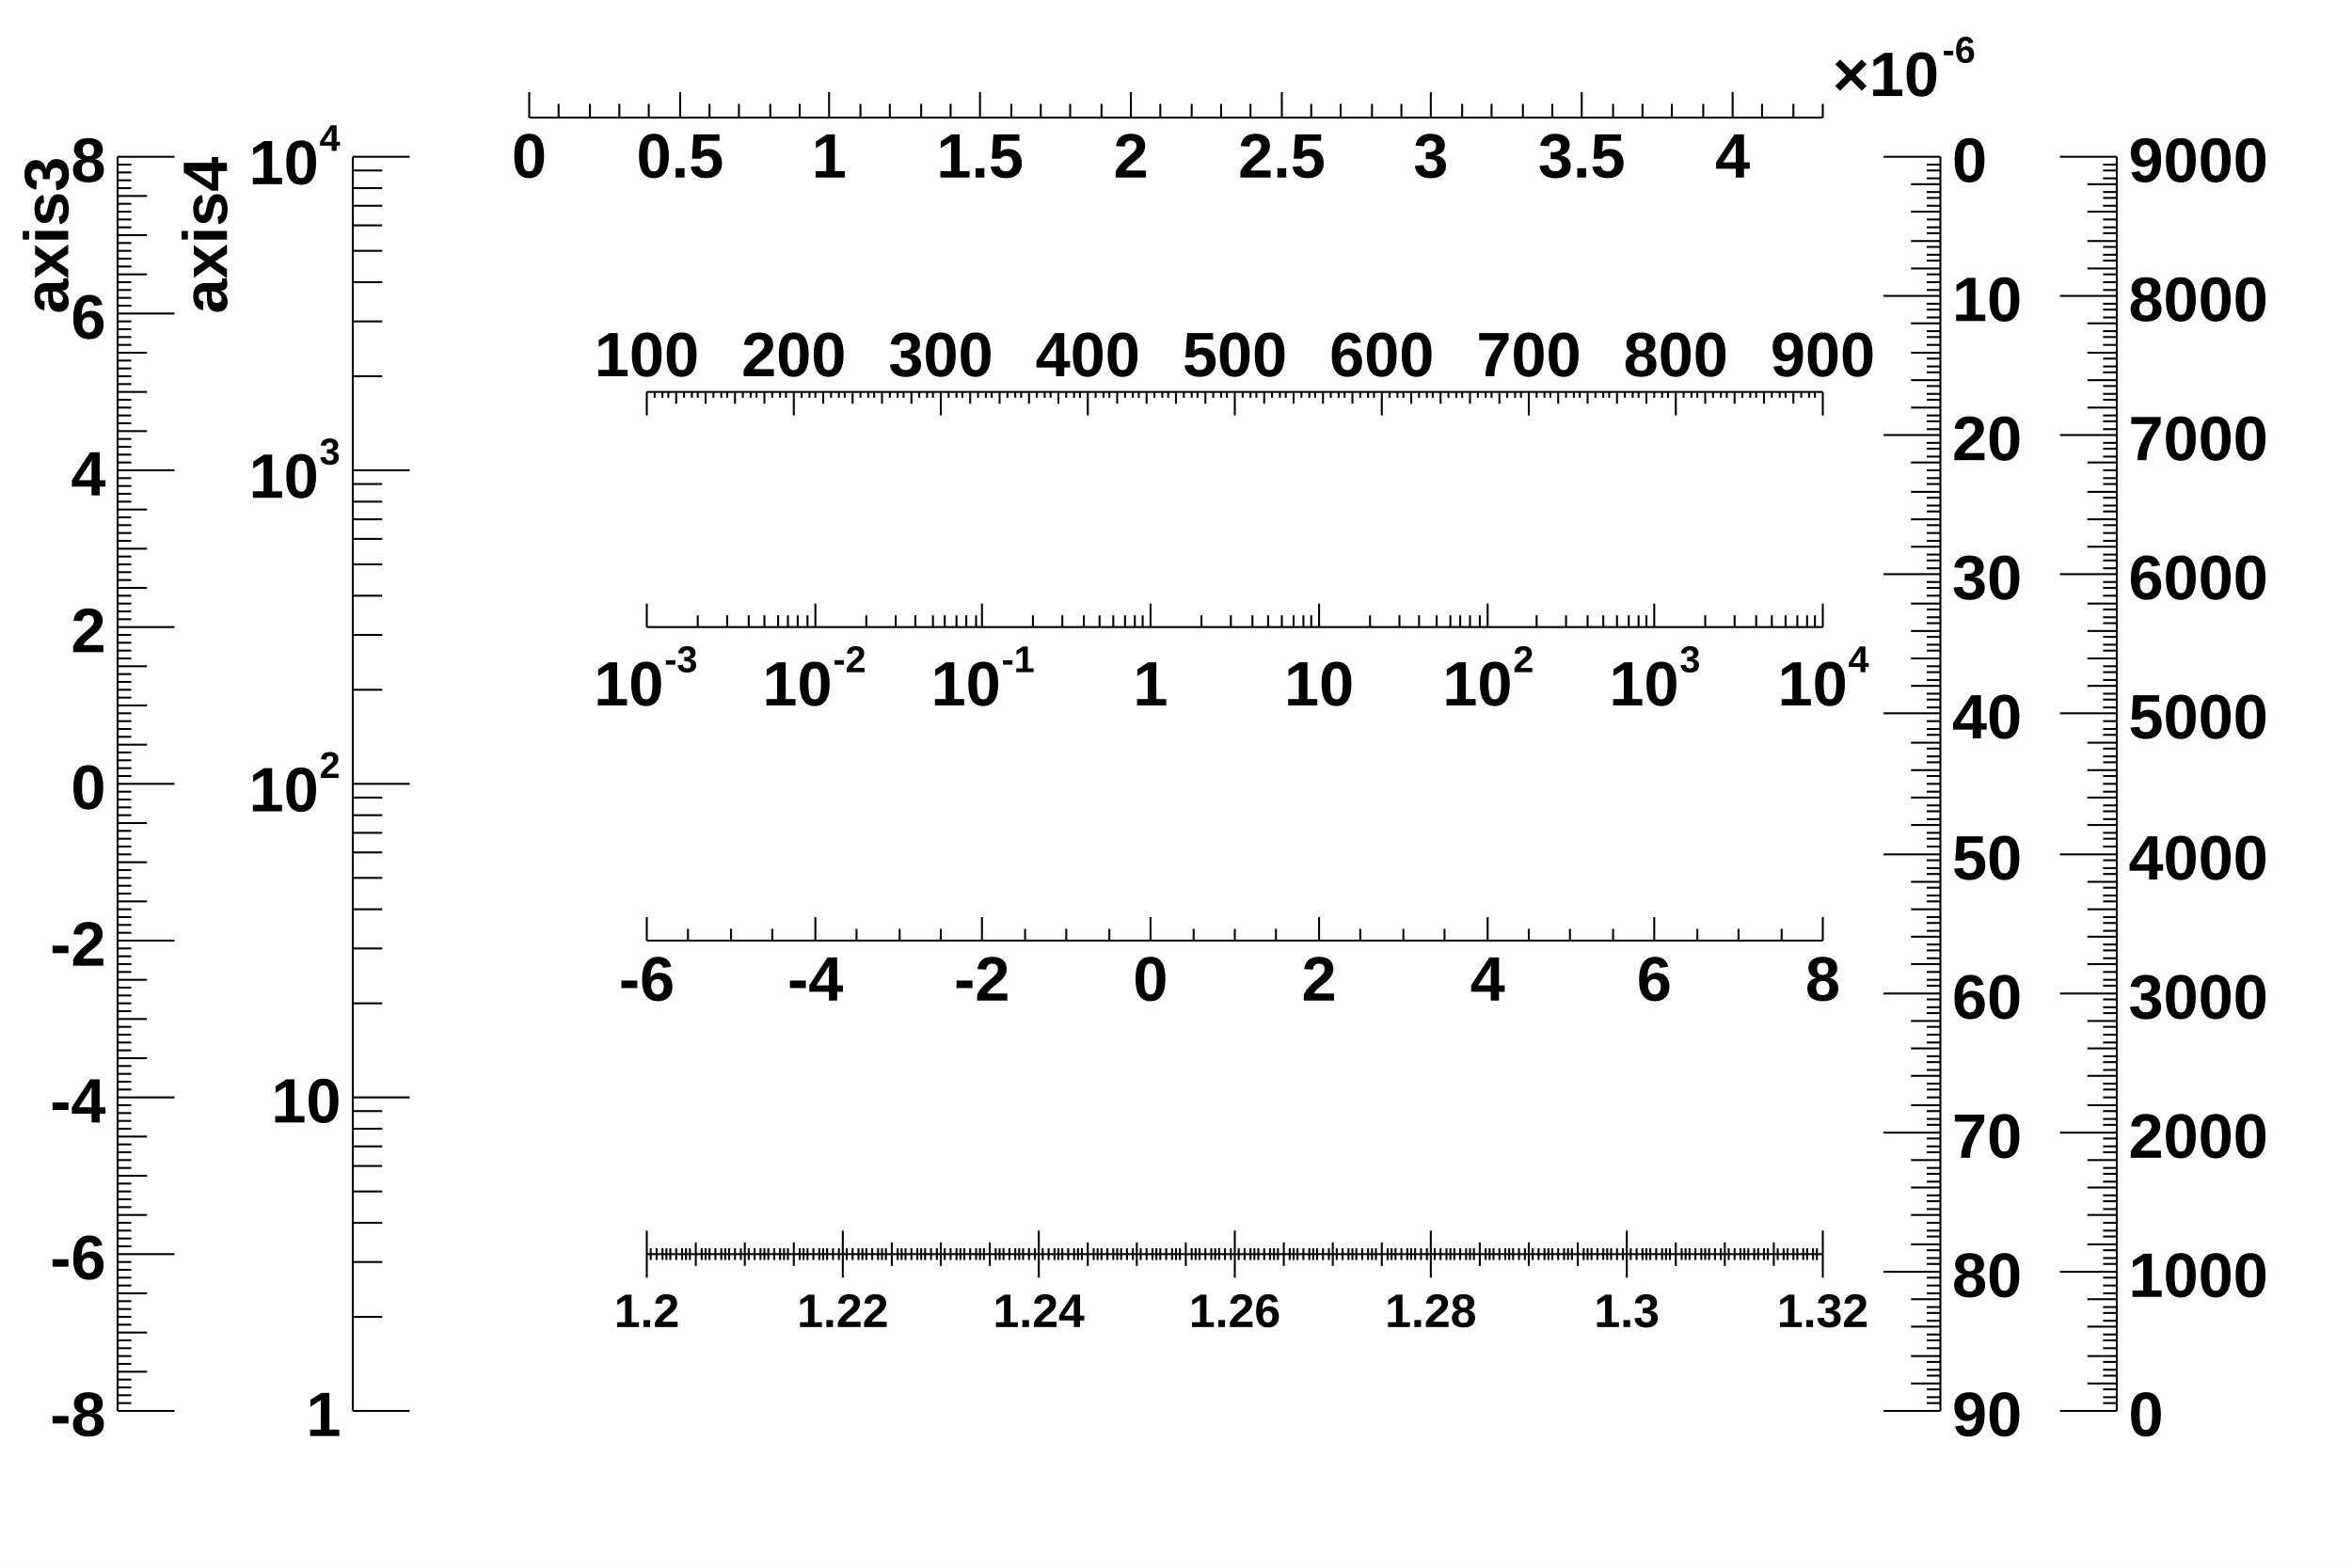
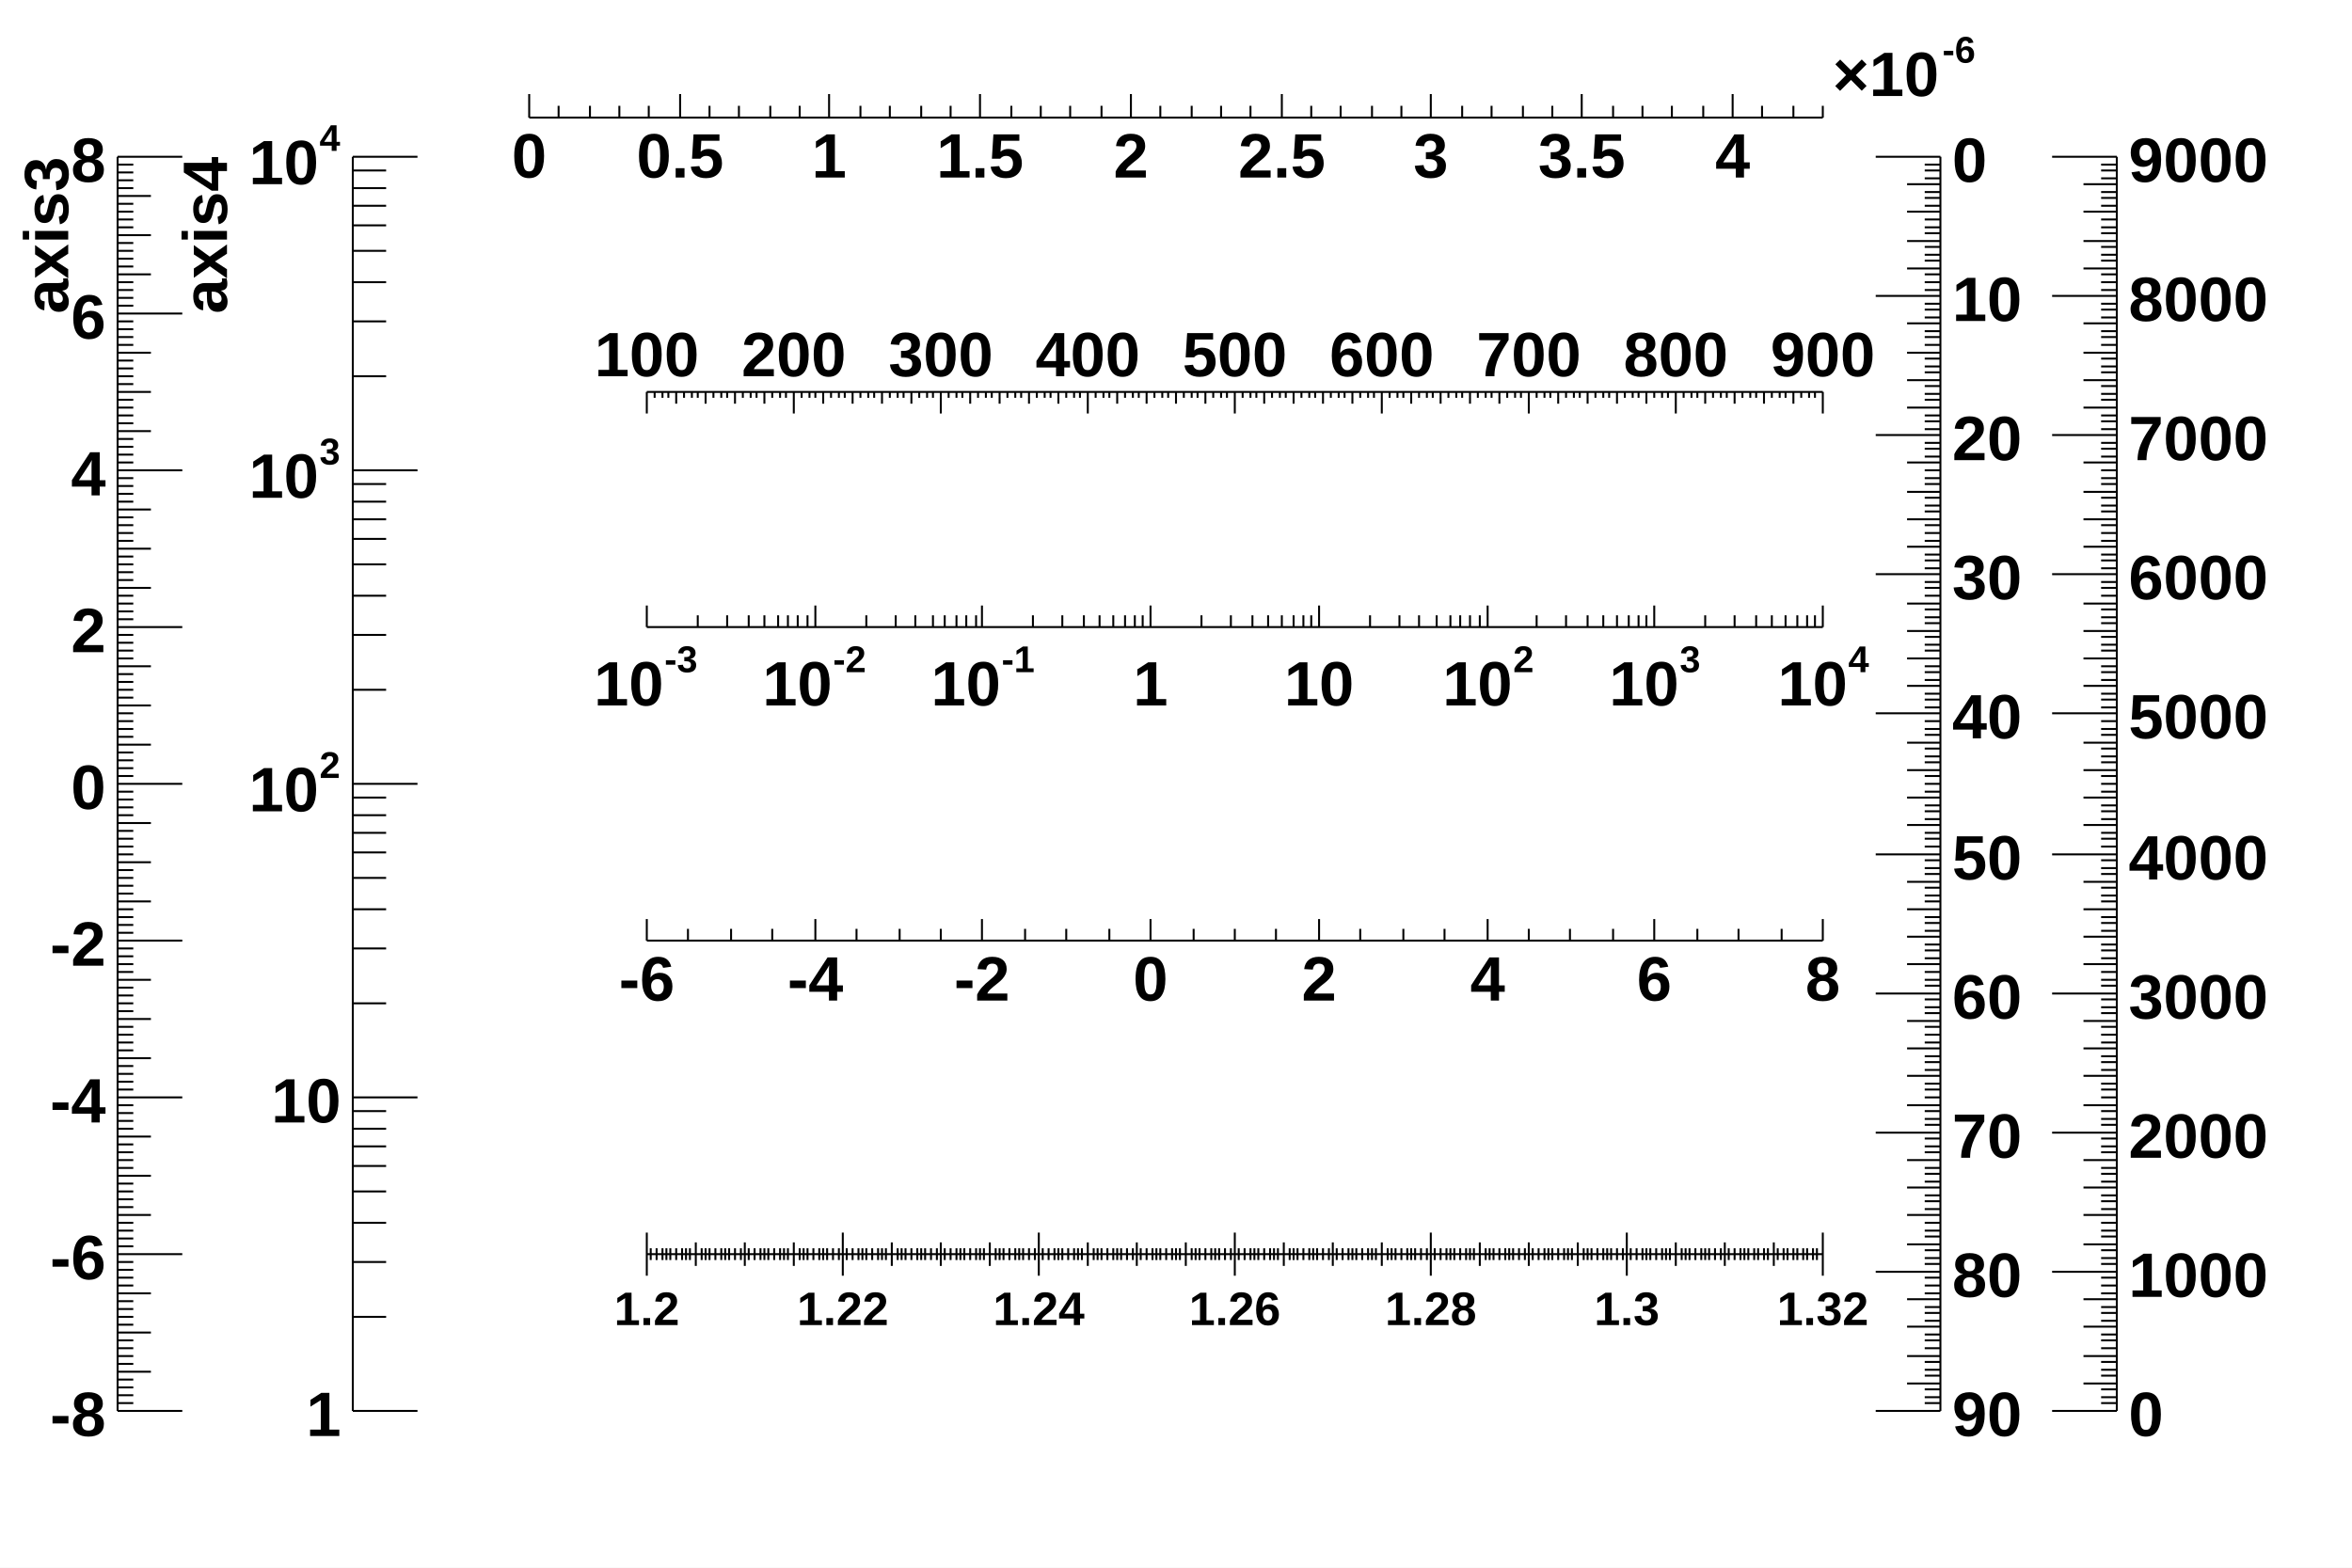
<svg xmlns="http://www.w3.org/2000/svg" viewBox="0 0 1200 800" preserveAspectRatio="none" width="1200" height="800">
  <path d="M0,0H1200V800H0Z" style="fill: #ffffff;" />
  <g>
    <g transform="translate(330,480)">
-       <path d="M0,0h600M0,-12V0M21,-6V0M43,-6V0M64,-6V0M86,-12V0M107,-6V0M129,-6V0M150,-6V0M171,-12V0M193,-6V0M214,-6V0M236,-6V0M257,-12V0M279,-6V0M300,-6V0M321,-6V0M343,-12V0M364,-6V0M386,-6V0M407,-6V0M429,-12V0M450,-6V0M471,-6V0M493,-6V0M514,-12V0M536,-6V0M557,-6V0M579,-6V0M600,-12V0" style="stroke: #000000; stroke-width: 1;" />
+       <path d="M0,0h600M0,-11V0M21,-6V0M43,-6V0M64,-6V0M86,-11V0M107,-6V0M129,-6V0M150,-6V0M171,-11V0M193,-6V0M214,-6V0M236,-6V0M257,-11V0M279,-6V0M300,-6V0M321,-6V0M343,-11V0M364,-6V0M386,-6V0M407,-6V0M429,-11V0M450,-6V0M471,-6V0M493,-6V0M514,-11V0M536,-6V0M557,-6V0M579,-6V0M600,-11V0" style="stroke: #000000; stroke-width: 1;" />
      <g font-family="Arial" font-size="32" space="preserve" font-weight="bold" fill="#000000" text-anchor="middle">
        <text dy=".8em" transform="translate(0,5)">-6</text>
        <text dy=".8em" transform="translate(86,5)">-4</text>
        <text dy=".8em" transform="translate(171,5)">-2</text>
        <text dy=".8em" transform="translate(257,5)">0</text>
        <text dy=".8em" transform="translate(343,5)">2</text>
        <text dy=".8em" transform="translate(429,5)">4</text>
        <text dy=".8em" transform="translate(514,5)">6</text>
        <text dy=".8em" transform="translate(600,5)">8</text>
      </g>
    </g>
    <g transform="translate(330,320)">
-       <path d="M0,0h600M0,-12V0M26,-6V0M41,-6V0M52,-6V0M60,-6V0M67,-6V0M72,-6V0M77,-6V0M82,-6V0M86,-12V0M112,-6V0M127,-6V0M137,-6V0M146,-6V0M152,-6V0M158,-6V0M163,-6V0M168,-6V0M171,-12V0M197,-6V0M212,-6V0M223,-6V0M231,-6V0M238,-6V0M244,-6V0M249,-6V0M253,-6V0M257,-12V0M283,-6V0M298,-6V0M309,-6V0M317,-6V0M324,-6V0M330,-6V0M335,-6V0M339,-6V0M343,-12V0M369,-6V0M384,-6V0M394,-6V0M403,-6V0M410,-6V0M415,-6V0M420,-6V0M425,-6V0M429,-12V0M454,-6V0M469,-6V0M480,-6V0M488,-6V0M495,-6V0M501,-6V0M506,-6V0M510,-6V0M514,-12V0M540,-6V0M555,-6V0M566,-6V0M574,-6V0M581,-6V0M587,-6V0M592,-6V0M596,-6V0M600,-12V0" style="stroke: #000000; stroke-width: 1;" />
+       <path d="M0,0h600M0,-11V0M26,-6V0M41,-6V0M52,-6V0M60,-6V0M67,-6V0M72,-6V0M77,-6V0M82,-6V0M86,-11V0M112,-6V0M127,-6V0M137,-6V0M146,-6V0M152,-6V0M158,-6V0M163,-6V0M168,-6V0M171,-11V0M197,-6V0M212,-6V0M223,-6V0M231,-6V0M238,-6V0M244,-6V0M249,-6V0M253,-6V0M257,-11V0M283,-6V0M298,-6V0M309,-6V0M317,-6V0M324,-6V0M330,-6V0M335,-6V0M339,-6V0M343,-11V0M369,-6V0M384,-6V0M394,-6V0M403,-6V0M410,-6V0M415,-6V0M420,-6V0M425,-6V0M429,-11V0M454,-6V0M469,-6V0M480,-6V0M488,-6V0M495,-6V0M501,-6V0M506,-6V0M510,-6V0M514,-11V0M540,-6V0M555,-6V0M566,-6V0M574,-6V0M581,-6V0M587,-6V0M592,-6V0M596,-6V0M600,-11V0" style="stroke: #000000; stroke-width: 1;" />
      <g font-family="Arial" font-size="32" space="preserve" font-weight="bold">
        <g transform="translate(-27,40)">
          <text fill="#000000" font-size="32">10</text>
          <text fill="#000000" font-size="19" transform="translate(36,-17)">-3</text>
        </g>
        <g transform="translate(59,40)">
          <text fill="#000000" font-size="32">10</text>
          <text fill="#000000" font-size="19" transform="translate(36,-17)">-2</text>
        </g>
        <g transform="translate(145,40)">
          <text fill="#000000" font-size="32">10</text>
          <text fill="#000000" font-size="19" transform="translate(36,-17)">-1</text>
        </g>
        <text fill="#000000" text-anchor="middle" transform="translate(257,40)">1</text>
        <text fill="#000000" text-anchor="middle" transform="translate(343,40)">10</text>
        <g transform="translate(406,40)">
          <text fill="#000000" font-size="32">10</text>
          <text fill="#000000" font-size="19" transform="translate(36,-17)">2</text>
        </g>
        <g transform="translate(491,40)">
          <text fill="#000000" font-size="32">10</text>
          <text fill="#000000" font-size="19" transform="translate(36,-17)">3</text>
        </g>
        <g transform="translate(577,40)">
          <text fill="#000000" font-size="32">10</text>
          <text fill="#000000" font-size="19" transform="translate(36,-17)">4</text>
        </g>
      </g>
    </g>
    <g transform="translate(60,80)">
-       <path d="M0,0v640M29,640H0M7,636H0M7,632H0M7,628H0M7,624H0M15,620H0M7,616H0M7,612H0M7,608H0M7,604H0M15,600H0M7,596H0M7,592H0M7,588H0M7,584H0M15,580H0M7,576H0M7,572H0M7,568H0M7,564H0M29,560H0M7,556H0M7,552H0M7,548H0M7,544H0M15,540H0M7,536H0M7,532H0M7,528H0M7,524H0M15,520H0M7,516H0M7,512H0M7,508H0M7,504H0M15,500H0M7,496H0M7,492H0M7,488H0M7,484H0M29,480H0M7,476H0M7,472H0M7,468H0M7,464H0M15,460H0M7,456H0M7,452H0M7,448H0M7,444H0M15,440H0M7,436H0M7,432H0M7,428H0M7,424H0M15,420H0M7,416H0M7,412H0M7,408H0M7,404H0M29,400H0M7,396H0M7,392H0M7,388H0M7,384H0M15,380H0M7,376H0M7,372H0M7,368H0M7,364H0M15,360H0M7,356H0M7,352H0M7,348H0M7,344H0M15,340H0M7,336H0M7,332H0M7,328H0M7,324H0M29,320H0M7,316H0M7,312H0M7,308H0M7,304H0M15,300H0M7,296H0M7,292H0M7,288H0M7,284H0M15,280H0M7,276H0M7,272H0M7,268H0M7,264H0M15,260H0M7,256H0M7,252H0M7,248H0M7,244H0M29,240H0M7,236H0M7,232H0M7,228H0M7,224H0M15,220H0M7,216H0M7,212H0M7,208H0M7,204H0M15,200H0M7,196H0M7,192H0M7,188H0M7,184H0M15,180H0M7,176H0M7,172H0M7,168H0M7,164H0M29,160H0M7,156H0M7,152H0M7,148H0M7,144H0M15,140H0M7,136H0M7,132H0M7,128H0M7,124H0M15,120H0M7,116H0M7,112H0M7,108H0M7,104H0M15,100H0M7,96H0M7,92H0M7,88H0M7,84H0M29,80H0M7,76H0M7,72H0M7,68H0M7,64H0M15,60H0M7,56H0M7,52H0M7,48H0M7,44H0M15,40H0M7,36H0M7,32H0M7,28H0M7,24H0M15,20H0M7,16H0M7,12H0M7,8H0M7,4H0M29,0H0" style="stroke: #000000; stroke-width: 1;" />
+       <path d="M0,0v640M33,640H0M8,636H0M8,632H0M8,628H0M8,624H0M17,620H0M8,616H0M8,612H0M8,608H0M8,604H0M17,600H0M8,596H0M8,592H0M8,588H0M8,584H0M17,580H0M8,576H0M8,572H0M8,568H0M8,564H0M33,560H0M8,556H0M8,552H0M8,548H0M8,544H0M17,540H0M8,536H0M8,532H0M8,528H0M8,524H0M17,520H0M8,516H0M8,512H0M8,508H0M8,504H0M17,500H0M8,496H0M8,492H0M8,488H0M8,484H0M33,480H0M8,476H0M8,472H0M8,468H0M8,464H0M17,460H0M8,456H0M8,452H0M8,448H0M8,444H0M17,440H0M8,436H0M8,432H0M8,428H0M8,424H0M17,420H0M8,416H0M8,412H0M8,408H0M8,404H0M33,400H0M8,396H0M8,392H0M8,388H0M8,384H0M17,380H0M8,376H0M8,372H0M8,368H0M8,364H0M17,360H0M8,356H0M8,352H0M8,348H0M8,344H0M17,340H0M8,336H0M8,332H0M8,328H0M8,324H0M33,320H0M8,316H0M8,312H0M8,308H0M8,304H0M17,300H0M8,296H0M8,292H0M8,288H0M8,284H0M17,280H0M8,276H0M8,272H0M8,268H0M8,264H0M17,260H0M8,256H0M8,252H0M8,248H0M8,244H0M33,240H0M8,236H0M8,232H0M8,228H0M8,224H0M17,220H0M8,216H0M8,212H0M8,208H0M8,204H0M17,200H0M8,196H0M8,192H0M8,188H0M8,184H0M17,180H0M8,176H0M8,172H0M8,168H0M8,164H0M33,160H0M8,156H0M8,152H0M8,148H0M8,144H0M17,140H0M8,136H0M8,132H0M8,128H0M8,124H0M17,120H0M8,116H0M8,112H0M8,108H0M8,104H0M17,100H0M8,96H0M8,92H0M8,88H0M8,84H0M33,80H0M8,76H0M8,72H0M8,68H0M8,64H0M17,60H0M8,56H0M8,52H0M8,48H0M8,44H0M17,40H0M8,36H0M8,32H0M8,28H0M8,24H0M17,20H0M8,16H0M8,12H0M8,8H0M8,4H0M33,0H0" style="stroke: #000000; stroke-width: 1;" />
      <g font-family="Arial" font-size="32" space="preserve" font-weight="bold" fill="#000000" text-anchor="end">
        <text dy=".4em" transform="translate(-6,640)">-8</text>
        <text dy=".4em" transform="translate(-6,560)">-6</text>
        <text dy=".4em" transform="translate(-6,480)">-4</text>
        <text dy=".4em" transform="translate(-6,400)">-2</text>
        <text dy=".4em" transform="translate(-6,320)">0</text>
        <text dy=".4em" transform="translate(-6,240)">2</text>
        <text dy=".4em" transform="translate(-6,160)">4</text>
        <text dy=".4em" transform="translate(-6,80)">6</text>
        <text dy=".4em" transform="translate(-6)">8</text>
      </g>
      <g font-family="Arial" font-size="32" space="preserve" font-weight="bold" transform="translate(-38)">
        <text fill="#000000" text-anchor="end" dy=".4em" transform="rotate(270)">axis3</text>
      </g>
    </g>
    <g transform="translate(180,80)">
-       <path d="M0,0v640M29,640H0M15,592H0M15,564H0M15,544H0M15,528H0M15,515H0M15,505H0M15,496H0M15,487H0M29,480H0M15,432H0M15,404H0M15,384H0M15,368H0M15,355H0M15,345H0M15,336H0M15,327H0M29,320H0M15,272H0M15,244H0M15,224H0M15,208H0M15,195H0M15,185H0M15,176H0M15,167H0M29,160H0M15,112H0M15,84H0M15,64H0M15,48H0M15,35H0M15,25H0M15,16H0M15,7H0M29,0H0" style="stroke: #000000; stroke-width: 1;" />
+       <path d="M0,0v640M33,640H0M17,592H0M17,564H0M17,544H0M17,528H0M17,515H0M17,505H0M17,496H0M17,487H0M33,480H0M17,432H0M17,404H0M17,384H0M17,368H0M17,355H0M17,345H0M17,336H0M17,327H0M33,320H0M17,272H0M17,244H0M17,224H0M17,208H0M17,195H0M17,185H0M17,176H0M17,167H0M33,160H0M17,112H0M17,84H0M17,64H0M17,48H0M17,35H0M17,25H0M17,16H0M17,7H0M33,0H0" style="stroke: #000000; stroke-width: 1;" />
      <g font-family="Arial" font-size="32" space="preserve" font-weight="bold">
        <text fill="#000000" text-anchor="end" dy=".4em" transform="translate(-6,640)">1</text>
        <text fill="#000000" text-anchor="end" dy=".4em" transform="translate(-6,480)">10</text>
        <g transform="translate(-53,334)">
          <text fill="#000000" font-size="32">10</text>
          <text fill="#000000" font-size="19" transform="translate(36,-17)">2</text>
        </g>
        <g transform="translate(-53,174)">
          <text fill="#000000" font-size="32">10</text>
          <text fill="#000000" font-size="19" transform="translate(36,-17)">3</text>
        </g>
        <g transform="translate(-53,14)">
          <text fill="#000000" font-size="32">10</text>
          <text fill="#000000" font-size="19" transform="translate(36,-17)">4</text>
        </g>
      </g>
      <g font-family="Arial" font-size="32" space="preserve" font-weight="bold" transform="translate(-77)">
        <text fill="#000000" text-anchor="end" dy=".4em" transform="rotate(270)">axis4</text>
      </g>
    </g>
    <g transform="translate(330,640)">
-       <path d="M0,0h600M0,-12V12M2,-3V3M5,-3V3M8,-3V3M10,-3V3M12,-3V3M15,-3V3M18,-3V3M20,-3V3M22,-3V3M25,-6V6M28,-3V3M30,-3V3M32,-3V3M35,-3V3M38,-3V3M40,-3V3M42,-3V3M45,-3V3M48,-3V3M50,-6V6M52,-3V3M55,-3V3M58,-3V3M60,-3V3M62,-3V3M65,-3V3M68,-3V3M70,-3V3M72,-3V3M75,-6V6M78,-3V3M80,-3V3M82,-3V3M85,-3V3M88,-3V3M90,-3V3M92,-3V3M95,-3V3M98,-3V3M100,-12V12M102,-3V3M105,-3V3M108,-3V3M110,-3V3M112,-3V3M115,-3V3M118,-3V3M120,-3V3M122,-3V3M125,-6V6M128,-3V3M130,-3V3M132,-3V3M135,-3V3M138,-3V3M140,-3V3M142,-3V3M145,-3V3M148,-3V3M150,-6V6M152,-3V3M155,-3V3M158,-3V3M160,-3V3M162,-3V3M165,-3V3M168,-3V3M170,-3V3M172,-3V3M175,-6V6M178,-3V3M180,-3V3M182,-3V3M185,-3V3M188,-3V3M190,-3V3M192,-3V3M195,-3V3M198,-3V3M200,-12V12M202,-3V3M205,-3V3M208,-3V3M210,-3V3M212,-3V3M215,-3V3M218,-3V3M220,-3V3M222,-3V3M225,-6V6M228,-3V3M230,-3V3M232,-3V3M235,-3V3M238,-3V3M240,-3V3M242,-3V3M245,-3V3M248,-3V3M250,-6V6M252,-3V3M255,-3V3M258,-3V3M260,-3V3M262,-3V3M265,-3V3M268,-3V3M270,-3V3M272,-3V3M275,-6V6M278,-3V3M280,-3V3M282,-3V3M285,-3V3M288,-3V3M290,-3V3M292,-3V3M295,-3V3M298,-3V3M300,-12V12M302,-3V3M305,-3V3M308,-3V3M310,-3V3M312,-3V3M315,-3V3M318,-3V3M320,-3V3M322,-3V3M325,-6V6M328,-3V3M330,-3V3M332,-3V3M335,-3V3M338,-3V3M340,-3V3M342,-3V3M345,-3V3M348,-3V3M350,-6V6M352,-3V3M355,-3V3M358,-3V3M360,-3V3M362,-3V3M365,-3V3M368,-3V3M370,-3V3M372,-3V3M375,-6V6M378,-3V3M380,-3V3M382,-3V3M385,-3V3M388,-3V3M390,-3V3M392,-3V3M395,-3V3M398,-3V3M400,-12V12M402,-3V3M405,-3V3M408,-3V3M410,-3V3M412,-3V3M415,-3V3M418,-3V3M420,-3V3M422,-3V3M425,-6V6M428,-3V3M430,-3V3M432,-3V3M435,-3V3M438,-3V3M440,-3V3M442,-3V3M445,-3V3M448,-3V3M450,-6V6M452,-3V3M455,-3V3M458,-3V3M460,-3V3M462,-3V3M465,-3V3M468,-3V3M470,-3V3M472,-3V3M475,-6V6M478,-3V3M480,-3V3M482,-3V3M485,-3V3M488,-3V3M490,-3V3M492,-3V3M495,-3V3M498,-3V3M500,-12V12M502,-3V3M505,-3V3M508,-3V3M510,-3V3M512,-3V3M515,-3V3M518,-3V3M520,-3V3M522,-3V3M525,-6V6M528,-3V3M530,-3V3M532,-3V3M535,-3V3M538,-3V3M540,-3V3M542,-3V3M545,-3V3M548,-3V3M550,-6V6M552,-3V3M555,-3V3M558,-3V3M560,-3V3M562,-3V3M565,-3V3M567,-3V3M570,-3V3M572,-3V3M575,-6V6M577,-3V3M580,-3V3M582,-3V3M585,-3V3M587,-3V3M590,-3V3M592,-3V3M595,-3V3M597,-3V3M600,-12V12" style="stroke: #000000; stroke-width: 1;" />
+       <path d="M0,0h600M0,-11V11M2,-3V3M5,-3V3M8,-3V3M10,-3V3M12,-3V3M15,-3V3M18,-3V3M20,-3V3M22,-3V3M25,-6V6M28,-3V3M30,-3V3M32,-3V3M35,-3V3M38,-3V3M40,-3V3M42,-3V3M45,-3V3M48,-3V3M50,-6V6M52,-3V3M55,-3V3M58,-3V3M60,-3V3M62,-3V3M65,-3V3M68,-3V3M70,-3V3M72,-3V3M75,-6V6M78,-3V3M80,-3V3M82,-3V3M85,-3V3M88,-3V3M90,-3V3M92,-3V3M95,-3V3M98,-3V3M100,-11V11M102,-3V3M105,-3V3M108,-3V3M110,-3V3M112,-3V3M115,-3V3M118,-3V3M120,-3V3M122,-3V3M125,-6V6M128,-3V3M130,-3V3M132,-3V3M135,-3V3M138,-3V3M140,-3V3M142,-3V3M145,-3V3M148,-3V3M150,-6V6M152,-3V3M155,-3V3M158,-3V3M160,-3V3M162,-3V3M165,-3V3M168,-3V3M170,-3V3M172,-3V3M175,-6V6M178,-3V3M180,-3V3M182,-3V3M185,-3V3M188,-3V3M190,-3V3M192,-3V3M195,-3V3M198,-3V3M200,-11V11M202,-3V3M205,-3V3M208,-3V3M210,-3V3M212,-3V3M215,-3V3M218,-3V3M220,-3V3M222,-3V3M225,-6V6M228,-3V3M230,-3V3M232,-3V3M235,-3V3M238,-3V3M240,-3V3M242,-3V3M245,-3V3M248,-3V3M250,-6V6M252,-3V3M255,-3V3M258,-3V3M260,-3V3M262,-3V3M265,-3V3M268,-3V3M270,-3V3M272,-3V3M275,-6V6M278,-3V3M280,-3V3M282,-3V3M285,-3V3M288,-3V3M290,-3V3M292,-3V3M295,-3V3M298,-3V3M300,-11V11M302,-3V3M305,-3V3M308,-3V3M310,-3V3M312,-3V3M315,-3V3M318,-3V3M320,-3V3M322,-3V3M325,-6V6M328,-3V3M330,-3V3M332,-3V3M335,-3V3M338,-3V3M340,-3V3M342,-3V3M345,-3V3M348,-3V3M350,-6V6M352,-3V3M355,-3V3M358,-3V3M360,-3V3M362,-3V3M365,-3V3M368,-3V3M370,-3V3M372,-3V3M375,-6V6M378,-3V3M380,-3V3M382,-3V3M385,-3V3M388,-3V3M390,-3V3M392,-3V3M395,-3V3M398,-3V3M400,-11V11M402,-3V3M405,-3V3M408,-3V3M410,-3V3M412,-3V3M415,-3V3M418,-3V3M420,-3V3M422,-3V3M425,-6V6M428,-3V3M430,-3V3M432,-3V3M435,-3V3M438,-3V3M440,-3V3M442,-3V3M445,-3V3M448,-3V3M450,-6V6M452,-3V3M455,-3V3M458,-3V3M460,-3V3M462,-3V3M465,-3V3M468,-3V3M470,-3V3M472,-3V3M475,-6V6M478,-3V3M480,-3V3M482,-3V3M485,-3V3M488,-3V3M490,-3V3M492,-3V3M495,-3V3M498,-3V3M500,-11V11M502,-3V3M505,-3V3M508,-3V3M510,-3V3M512,-3V3M515,-3V3M518,-3V3M520,-3V3M522,-3V3M525,-6V6M528,-3V3M530,-3V3M532,-3V3M535,-3V3M538,-3V3M540,-3V3M542,-3V3M545,-3V3M548,-3V3M550,-6V6M552,-3V3M555,-3V3M558,-3V3M560,-3V3M562,-3V3M565,-3V3M567,-3V3M570,-3V3M572,-3V3M575,-6V6M577,-3V3M580,-3V3M582,-3V3M585,-3V3M587,-3V3M590,-3V3M592,-3V3M595,-3V3M597,-3V3M600,-11V11" style="stroke: #000000; stroke-width: 1;" />
      <g font-family="Arial" font-size="24" space="preserve" font-weight="bold" fill="#000000" text-anchor="middle">
-         <text dy=".8em" transform="translate(0,18)">1.2</text>
-         <text dy=".8em" transform="translate(100,18)">1.22</text>
-         <text dy=".8em" transform="translate(200,18)">1.24</text>
-         <text dy=".8em" transform="translate(300,18)">1.26</text>
-         <text dy=".8em" transform="translate(400,18)">1.28</text>
-         <text dy=".8em" transform="translate(500,18)">1.3</text>
-         <text dy=".8em" transform="translate(600,18)">1.32</text>
+         <text dy=".8em" transform="translate(0,17)">1.2</text>
+         <text dy=".8em" transform="translate(100,17)">1.22</text>
+         <text dy=".8em" transform="translate(200,17)">1.24</text>
+         <text dy=".8em" transform="translate(300,17)">1.26</text>
+         <text dy=".8em" transform="translate(400,17)">1.28</text>
+         <text dy=".8em" transform="translate(500,17)">1.3</text>
+         <text dy=".8em" transform="translate(600,17)">1.32</text>
      </g>
    </g>
    <g transform="translate(330,200)">
-       <path d="M0,0h600M0,0V12M4,0V3M8,0V3M11,0V3M15,0V6M19,0V3M23,0V3M26,0V3M30,0V6M34,0V3M38,0V3M41,0V3M45,0V6M49,0V3M53,0V3M56,0V3M60,0V6M64,0V3M68,0V3M71,0V3M75,0V12M79,0V3M83,0V3M86,0V3M90,0V6M94,0V3M98,0V3M101,0V3M105,0V6M109,0V3M113,0V3M116,0V3M120,0V6M124,0V3M128,0V3M131,0V3M135,0V6M139,0V3M143,0V3M146,0V3M150,0V12M154,0V3M158,0V3M161,0V3M165,0V6M169,0V3M173,0V3M176,0V3M180,0V6M184,0V3M188,0V3M191,0V3M195,0V6M199,0V3M203,0V3M206,0V3M210,0V6M214,0V3M218,0V3M221,0V3M225,0V12M229,0V3M233,0V3M236,0V3M240,0V6M244,0V3M248,0V3M251,0V3M255,0V6M259,0V3M263,0V3M266,0V3M270,0V6M274,0V3M278,0V3M281,0V3M285,0V6M289,0V3M293,0V3M296,0V3M300,0V12M304,0V3M308,0V3M311,0V3M315,0V6M319,0V3M323,0V3M326,0V3M330,0V6M334,0V3M338,0V3M341,0V3M345,0V6M349,0V3M353,0V3M356,0V3M360,0V6M364,0V3M368,0V3M371,0V3M375,0V12M379,0V3M383,0V3M386,0V3M390,0V6M394,0V3M398,0V3M401,0V3M405,0V6M409,0V3M413,0V3M416,0V3M420,0V6M424,0V3M428,0V3M431,0V3M435,0V6M439,0V3M443,0V3M446,0V3M450,0V12M454,0V3M458,0V3M461,0V3M465,0V6M469,0V3M473,0V3M476,0V3M480,0V6M484,0V3M488,0V3M491,0V3M495,0V6M499,0V3M503,0V3M506,0V3M510,0V6M514,0V3M518,0V3M521,0V3M525,0V12M529,0V3M533,0V3M536,0V3M540,0V6M544,0V3M548,0V3M551,0V3M555,0V6M559,0V3M563,0V3M566,0V3M570,0V6M574,0V3M578,0V3M581,0V3M585,0V6M589,0V3M593,0V3M596,0V3M600,0V12" style="stroke: #000000; stroke-width: 1;" />
+       <path d="M0,0h600M0,0V11M4,0V3M8,0V3M11,0V3M15,0V6M19,0V3M23,0V3M26,0V3M30,0V6M34,0V3M38,0V3M41,0V3M45,0V6M49,0V3M53,0V3M56,0V3M60,0V6M64,0V3M68,0V3M71,0V3M75,0V11M79,0V3M83,0V3M86,0V3M90,0V6M94,0V3M98,0V3M101,0V3M105,0V6M109,0V3M113,0V3M116,0V3M120,0V6M124,0V3M128,0V3M131,0V3M135,0V6M139,0V3M143,0V3M146,0V3M150,0V11M154,0V3M158,0V3M161,0V3M165,0V6M169,0V3M173,0V3M176,0V3M180,0V6M184,0V3M188,0V3M191,0V3M195,0V6M199,0V3M203,0V3M206,0V3M210,0V6M214,0V3M218,0V3M221,0V3M225,0V11M229,0V3M233,0V3M236,0V3M240,0V6M244,0V3M248,0V3M251,0V3M255,0V6M259,0V3M263,0V3M266,0V3M270,0V6M274,0V3M278,0V3M281,0V3M285,0V6M289,0V3M293,0V3M296,0V3M300,0V11M304,0V3M308,0V3M311,0V3M315,0V6M319,0V3M323,0V3M326,0V3M330,0V6M334,0V3M338,0V3M341,0V3M345,0V6M349,0V3M353,0V3M356,0V3M360,0V6M364,0V3M368,0V3M371,0V3M375,0V11M379,0V3M383,0V3M386,0V3M390,0V6M394,0V3M398,0V3M401,0V3M405,0V6M409,0V3M413,0V3M416,0V3M420,0V6M424,0V3M428,0V3M431,0V3M435,0V6M439,0V3M443,0V3M446,0V3M450,0V11M454,0V3M458,0V3M461,0V3M465,0V6M469,0V3M473,0V3M476,0V3M480,0V6M484,0V3M488,0V3M491,0V3M495,0V6M499,0V3M503,0V3M506,0V3M510,0V6M514,0V3M518,0V3M521,0V3M525,0V11M529,0V3M533,0V3M536,0V3M540,0V6M544,0V3M548,0V3M551,0V3M555,0V6M559,0V3M563,0V3M566,0V3M570,0V6M574,0V3M578,0V3M581,0V3M585,0V6M589,0V3M593,0V3M596,0V3M600,0V11" style="stroke: #000000; stroke-width: 1;" />
      <g font-family="Arial" font-size="32" space="preserve" font-weight="bold" fill="#000000" text-anchor="middle">
        <text transform="translate(0,-8)">100</text>
        <text transform="translate(75,-8)">200</text>
        <text transform="translate(150,-8)">300</text>
        <text transform="translate(225,-8)">400</text>
        <text transform="translate(300,-8)">500</text>
        <text transform="translate(375,-8)">600</text>
        <text transform="translate(450,-8)">700</text>
        <text transform="translate(525,-8)">800</text>
        <text transform="translate(600,-8)">900</text>
      </g>
    </g>
    <g transform="translate(270,60)">
-       <path d="M0,0h660M0,-13V0M15,-7V0M31,-7V0M46,-7V0M61,-7V0M77,-13V0M92,-7V0M107,-7V0M123,-7V0M138,-7V0M153,-13V0M169,-7V0M184,-7V0M200,-7V0M215,-7V0M230,-13V0M246,-7V0M261,-7V0M276,-7V0M292,-7V0M307,-13V0M322,-7V0M338,-7V0M353,-7V0M368,-7V0M384,-13V0M399,-7V0M414,-7V0M430,-7V0M445,-7V0M460,-13V0M476,-7V0M491,-7V0M507,-7V0M522,-7V0M537,-13V0M553,-7V0M568,-7V0M583,-7V0M599,-7V0M614,-13V0M629,-7V0M645,-7V0M660,-7V0" style="stroke: #000000; stroke-width: 1;" />
+       <path d="M0,0h660M0,-12V0M15,-6V0M31,-6V0M46,-6V0M61,-6V0M77,-12V0M92,-6V0M107,-6V0M123,-6V0M138,-6V0M153,-12V0M169,-6V0M184,-6V0M200,-6V0M215,-6V0M230,-12V0M246,-6V0M261,-6V0M276,-6V0M292,-6V0M307,-12V0M322,-6V0M338,-6V0M353,-6V0M368,-6V0M384,-12V0M399,-6V0M414,-6V0M430,-6V0M445,-6V0M460,-12V0M476,-6V0M491,-6V0M507,-6V0M522,-6V0M537,-12V0M553,-6V0M568,-6V0M583,-6V0M599,-6V0M614,-12V0M629,-6V0M645,-6V0M660,-6V0" style="stroke: #000000; stroke-width: 1;" />
      <g font-family="Arial" font-size="32" space="preserve" font-weight="bold">
        <text fill="#000000" text-anchor="middle" dy=".8em" transform="translate(0,5)">0</text>
        <text fill="#000000" text-anchor="middle" dy=".8em" transform="translate(77,5)">0.5</text>
        <text fill="#000000" text-anchor="middle" dy=".8em" transform="translate(153,5)">1</text>
        <text fill="#000000" text-anchor="middle" dy=".8em" transform="translate(230,5)">1.5</text>
        <text fill="#000000" text-anchor="middle" dy=".8em" transform="translate(307,5)">2</text>
        <text fill="#000000" text-anchor="middle" dy=".8em" transform="translate(384,5)">2.5</text>
        <text fill="#000000" text-anchor="middle" dy=".8em" transform="translate(460,5)">3</text>
        <text fill="#000000" text-anchor="middle" dy=".8em" transform="translate(537,5)">3.5</text>
        <text fill="#000000" text-anchor="middle" dy=".8em" transform="translate(614,5)">4</text>
        <g transform="translate(665,-11)">
          <text fill="#000000" font-size="32">×10</text>
          <text fill="#000000" font-size="19" transform="translate(56,-17)">-6</text>
        </g>
      </g>
    </g>
    <g transform="translate(1080,80)">
-       <path d="M0,0v640M0,640H-29M0,636H-7M0,633H-7M0,629H-7M0,626H-15M0,622H-7M0,619H-7M0,615H-7M0,612H-15M0,608H-7M0,604H-7M0,601H-7M0,597H-15M0,594H-7M0,590H-7M0,587H-7M0,583H-15M0,580H-7M0,576H-7M0,572H-7M0,569H-29M0,565H-7M0,562H-7M0,558H-7M0,555H-15M0,551H-7M0,548H-7M0,544H-7M0,540H-15M0,537H-7M0,533H-7M0,530H-7M0,526H-15M0,523H-7M0,519H-7M0,516H-7M0,512H-15M0,508H-7M0,505H-7M0,501H-7M0,498H-29M0,494H-7M0,491H-7M0,487H-7M0,484H-15M0,480H-7M0,476H-7M0,473H-7M0,469H-15M0,466H-7M0,462H-7M0,459H-7M0,455H-15M0,452H-7M0,448H-7M0,444H-7M0,441H-15M0,437H-7M0,434H-7M0,430H-7M0,427H-29M0,423H-7M0,420H-7M0,416H-7M0,412H-15M0,409H-7M0,405H-7M0,402H-7M0,398H-15M0,395H-7M0,391H-7M0,388H-7M0,384H-15M0,380H-7M0,377H-7M0,373H-7M0,370H-15M0,366H-7M0,363H-7M0,359H-7M0,356H-29M0,352H-7M0,348H-7M0,345H-7M0,341H-15M0,338H-7M0,334H-7M0,331H-7M0,327H-15M0,324H-7M0,320H-7M0,316H-7M0,313H-15M0,309H-7M0,306H-7M0,302H-7M0,299H-15M0,295H-7M0,292H-7M0,288H-7M0,284H-29M0,281H-7M0,277H-7M0,274H-7M0,270H-15M0,267H-7M0,263H-7M0,260H-7M0,256H-15M0,252H-7M0,249H-7M0,245H-7M0,242H-15M0,238H-7M0,235H-7M0,231H-7M0,228H-15M0,224H-7M0,220H-7M0,217H-7M0,213H-29M0,210H-7M0,206H-7M0,203H-7M0,199H-15M0,196H-7M0,192H-7M0,188H-7M0,185H-15M0,181H-7M0,178H-7M0,174H-7M0,171H-15M0,167H-7M0,164H-7M0,160H-7M0,156H-15M0,153H-7M0,149H-7M0,146H-7M0,142H-29M0,139H-7M0,135H-7M0,132H-7M0,128H-15M0,124H-7M0,121H-7M0,117H-7M0,114H-15M0,110H-7M0,107H-7M0,103H-7M0,100H-15M0,96H-7M0,92H-7M0,89H-7M0,85H-15M0,82H-7M0,78H-7M0,75H-7M0,71H-29M0,68H-7M0,64H-7M0,60H-7M0,57H-15M0,53H-7M0,50H-7M0,46H-7M0,43H-15M0,39H-7M0,36H-7M0,32H-7M0,28H-15M0,25H-7M0,21H-7M0,18H-7M0,14H-15M0,11H-7M0,7H-7M0,4H-7M0,0H-29" style="stroke: #000000; stroke-width: 1;" />
+       <path d="M0,0v640M0,640H-33M0,636H-8M0,633H-8M0,629H-8M0,626H-17M0,622H-8M0,619H-8M0,615H-8M0,612H-17M0,608H-8M0,604H-8M0,601H-8M0,597H-17M0,594H-8M0,590H-8M0,587H-8M0,583H-17M0,580H-8M0,576H-8M0,572H-8M0,569H-33M0,565H-8M0,562H-8M0,558H-8M0,555H-17M0,551H-8M0,548H-8M0,544H-8M0,540H-17M0,537H-8M0,533H-8M0,530H-8M0,526H-17M0,523H-8M0,519H-8M0,516H-8M0,512H-17M0,508H-8M0,505H-8M0,501H-8M0,498H-33M0,494H-8M0,491H-8M0,487H-8M0,484H-17M0,480H-8M0,476H-8M0,473H-8M0,469H-17M0,466H-8M0,462H-8M0,459H-8M0,455H-17M0,452H-8M0,448H-8M0,444H-8M0,441H-17M0,437H-8M0,434H-8M0,430H-8M0,427H-33M0,423H-8M0,420H-8M0,416H-8M0,412H-17M0,409H-8M0,405H-8M0,402H-8M0,398H-17M0,395H-8M0,391H-8M0,388H-8M0,384H-17M0,380H-8M0,377H-8M0,373H-8M0,370H-17M0,366H-8M0,363H-8M0,359H-8M0,356H-33M0,352H-8M0,348H-8M0,345H-8M0,341H-17M0,338H-8M0,334H-8M0,331H-8M0,327H-17M0,324H-8M0,320H-8M0,316H-8M0,313H-17M0,309H-8M0,306H-8M0,302H-8M0,299H-17M0,295H-8M0,292H-8M0,288H-8M0,284H-33M0,281H-8M0,277H-8M0,274H-8M0,270H-17M0,267H-8M0,263H-8M0,260H-8M0,256H-17M0,252H-8M0,249H-8M0,245H-8M0,242H-17M0,238H-8M0,235H-8M0,231H-8M0,228H-17M0,224H-8M0,220H-8M0,217H-8M0,213H-33M0,210H-8M0,206H-8M0,203H-8M0,199H-17M0,196H-8M0,192H-8M0,188H-8M0,185H-17M0,181H-8M0,178H-8M0,174H-8M0,171H-17M0,167H-8M0,164H-8M0,160H-8M0,156H-17M0,153H-8M0,149H-8M0,146H-8M0,142H-33M0,139H-8M0,135H-8M0,132H-8M0,128H-17M0,124H-8M0,121H-8M0,117H-8M0,114H-17M0,110H-8M0,107H-8M0,103H-8M0,100H-17M0,96H-8M0,92H-8M0,89H-8M0,85H-17M0,82H-8M0,78H-8M0,75H-8M0,71H-33M0,68H-8M0,64H-8M0,60H-8M0,57H-17M0,53H-8M0,50H-8M0,46H-8M0,43H-17M0,39H-8M0,36H-8M0,32H-8M0,28H-17M0,25H-8M0,21H-8M0,18H-8M0,14H-17M0,11H-8M0,7H-8M0,4H-8M0,0H-33" style="stroke: #000000; stroke-width: 1;" />
      <g font-family="Arial" font-size="32" space="preserve" font-weight="bold" fill="#000000" text-anchor="start">
        <text dy=".4em" transform="translate(6,640)">0</text>
        <text dy=".4em" transform="translate(6,569)">1000</text>
        <text dy=".4em" transform="translate(6,498)">2000</text>
        <text dy=".4em" transform="translate(6,427)">3000</text>
        <text dy=".4em" transform="translate(6,356)">4000</text>
        <text dy=".4em" transform="translate(6,284)">5000</text>
        <text dy=".4em" transform="translate(6,213)">6000</text>
        <text dy=".4em" transform="translate(6,142)">7000</text>
        <text dy=".4em" transform="translate(6,71)">8000</text>
        <text dy=".4em" transform="translate(6)">9000</text>
      </g>
    </g>
    <g transform="translate(990,80)">
-       <path d="M0,0v640M0,0H-29M0,4H-7M0,7H-7M0,11H-7M0,14H-15M0,18H-7M0,21H-7M0,25H-7M0,28H-15M0,32H-7M0,36H-7M0,39H-7M0,43H-15M0,46H-7M0,50H-7M0,53H-7M0,57H-15M0,60H-7M0,64H-7M0,68H-7M0,71H-29M0,75H-7M0,78H-7M0,82H-7M0,85H-15M0,89H-7M0,92H-7M0,96H-7M0,100H-15M0,103H-7M0,107H-7M0,110H-7M0,114H-15M0,117H-7M0,121H-7M0,124H-7M0,128H-15M0,132H-7M0,135H-7M0,139H-7M0,142H-29M0,146H-7M0,149H-7M0,153H-7M0,156H-15M0,160H-7M0,164H-7M0,167H-7M0,171H-15M0,174H-7M0,178H-7M0,181H-7M0,185H-15M0,188H-7M0,192H-7M0,196H-7M0,199H-15M0,203H-7M0,206H-7M0,210H-7M0,213H-29M0,217H-7M0,220H-7M0,224H-7M0,228H-15M0,231H-7M0,235H-7M0,238H-7M0,242H-15M0,245H-7M0,249H-7M0,252H-7M0,256H-15M0,260H-7M0,263H-7M0,267H-7M0,270H-15M0,274H-7M0,277H-7M0,281H-7M0,284H-29M0,288H-7M0,292H-7M0,295H-7M0,299H-15M0,302H-7M0,306H-7M0,309H-7M0,313H-15M0,316H-7M0,320H-7M0,324H-7M0,327H-15M0,331H-7M0,334H-7M0,338H-7M0,341H-15M0,345H-7M0,348H-7M0,352H-7M0,356H-29M0,359H-7M0,363H-7M0,366H-7M0,370H-15M0,373H-7M0,377H-7M0,380H-7M0,384H-15M0,388H-7M0,391H-7M0,395H-7M0,398H-15M0,402H-7M0,405H-7M0,409H-7M0,412H-15M0,416H-7M0,420H-7M0,423H-7M0,427H-29M0,430H-7M0,434H-7M0,437H-7M0,441H-15M0,444H-7M0,448H-7M0,452H-7M0,455H-15M0,459H-7M0,462H-7M0,466H-7M0,469H-15M0,473H-7M0,476H-7M0,480H-7M0,484H-15M0,487H-7M0,491H-7M0,494H-7M0,498H-29M0,501H-7M0,505H-7M0,508H-7M0,512H-15M0,516H-7M0,519H-7M0,523H-7M0,526H-15M0,530H-7M0,533H-7M0,537H-7M0,540H-15M0,544H-7M0,548H-7M0,551H-7M0,555H-15M0,558H-7M0,562H-7M0,565H-7M0,569H-29M0,572H-7M0,576H-7M0,580H-7M0,583H-15M0,587H-7M0,590H-7M0,594H-7M0,597H-15M0,601H-7M0,604H-7M0,608H-7M0,612H-15M0,615H-7M0,619H-7M0,622H-7M0,626H-15M0,629H-7M0,633H-7M0,636H-7M0,640H-29" style="stroke: #000000; stroke-width: 1;" />
+       <path d="M0,0v640M0,0H-33M0,4H-8M0,7H-8M0,11H-8M0,14H-17M0,18H-8M0,21H-8M0,25H-8M0,28H-17M0,32H-8M0,36H-8M0,39H-8M0,43H-17M0,46H-8M0,50H-8M0,53H-8M0,57H-17M0,60H-8M0,64H-8M0,68H-8M0,71H-33M0,75H-8M0,78H-8M0,82H-8M0,85H-17M0,89H-8M0,92H-8M0,96H-8M0,100H-17M0,103H-8M0,107H-8M0,110H-8M0,114H-17M0,117H-8M0,121H-8M0,124H-8M0,128H-17M0,132H-8M0,135H-8M0,139H-8M0,142H-33M0,146H-8M0,149H-8M0,153H-8M0,156H-17M0,160H-8M0,164H-8M0,167H-8M0,171H-17M0,174H-8M0,178H-8M0,181H-8M0,185H-17M0,188H-8M0,192H-8M0,196H-8M0,199H-17M0,203H-8M0,206H-8M0,210H-8M0,213H-33M0,217H-8M0,220H-8M0,224H-8M0,228H-17M0,231H-8M0,235H-8M0,238H-8M0,242H-17M0,245H-8M0,249H-8M0,252H-8M0,256H-17M0,260H-8M0,263H-8M0,267H-8M0,270H-17M0,274H-8M0,277H-8M0,281H-8M0,284H-33M0,288H-8M0,292H-8M0,295H-8M0,299H-17M0,302H-8M0,306H-8M0,309H-8M0,313H-17M0,316H-8M0,320H-8M0,324H-8M0,327H-17M0,331H-8M0,334H-8M0,338H-8M0,341H-17M0,345H-8M0,348H-8M0,352H-8M0,356H-33M0,359H-8M0,363H-8M0,366H-8M0,370H-17M0,373H-8M0,377H-8M0,380H-8M0,384H-17M0,388H-8M0,391H-8M0,395H-8M0,398H-17M0,402H-8M0,405H-8M0,409H-8M0,412H-17M0,416H-8M0,420H-8M0,423H-8M0,427H-33M0,430H-8M0,434H-8M0,437H-8M0,441H-17M0,444H-8M0,448H-8M0,452H-8M0,455H-17M0,459H-8M0,462H-8M0,466H-8M0,469H-17M0,473H-8M0,476H-8M0,480H-8M0,484H-17M0,487H-8M0,491H-8M0,494H-8M0,498H-33M0,501H-8M0,505H-8M0,508H-8M0,512H-17M0,516H-8M0,519H-8M0,523H-8M0,526H-17M0,530H-8M0,533H-8M0,537H-8M0,540H-17M0,544H-8M0,548H-8M0,551H-8M0,555H-17M0,558H-8M0,562H-8M0,565H-8M0,569H-33M0,572H-8M0,576H-8M0,580H-8M0,583H-17M0,587H-8M0,590H-8M0,594H-8M0,597H-17M0,601H-8M0,604H-8M0,608H-8M0,612H-17M0,615H-8M0,619H-8M0,622H-8M0,626H-17M0,629H-8M0,633H-8M0,636H-8M0,640H-33" style="stroke: #000000; stroke-width: 1;" />
      <g font-family="Arial" font-size="32" space="preserve" font-weight="bold" fill="#000000" text-anchor="start">
        <text dy=".4em" transform="translate(6)">0</text>
        <text dy=".4em" transform="translate(6,71)">10</text>
        <text dy=".4em" transform="translate(6,142)">20</text>
        <text dy=".4em" transform="translate(6,213)">30</text>
        <text dy=".4em" transform="translate(6,284)">40</text>
        <text dy=".4em" transform="translate(6,356)">50</text>
        <text dy=".4em" transform="translate(6,427)">60</text>
        <text dy=".4em" transform="translate(6,498)">70</text>
        <text dy=".4em" transform="translate(6,569)">80</text>
        <text dy=".4em" transform="translate(6,640)">90</text>
      </g>
    </g>
  </g>
</svg>
